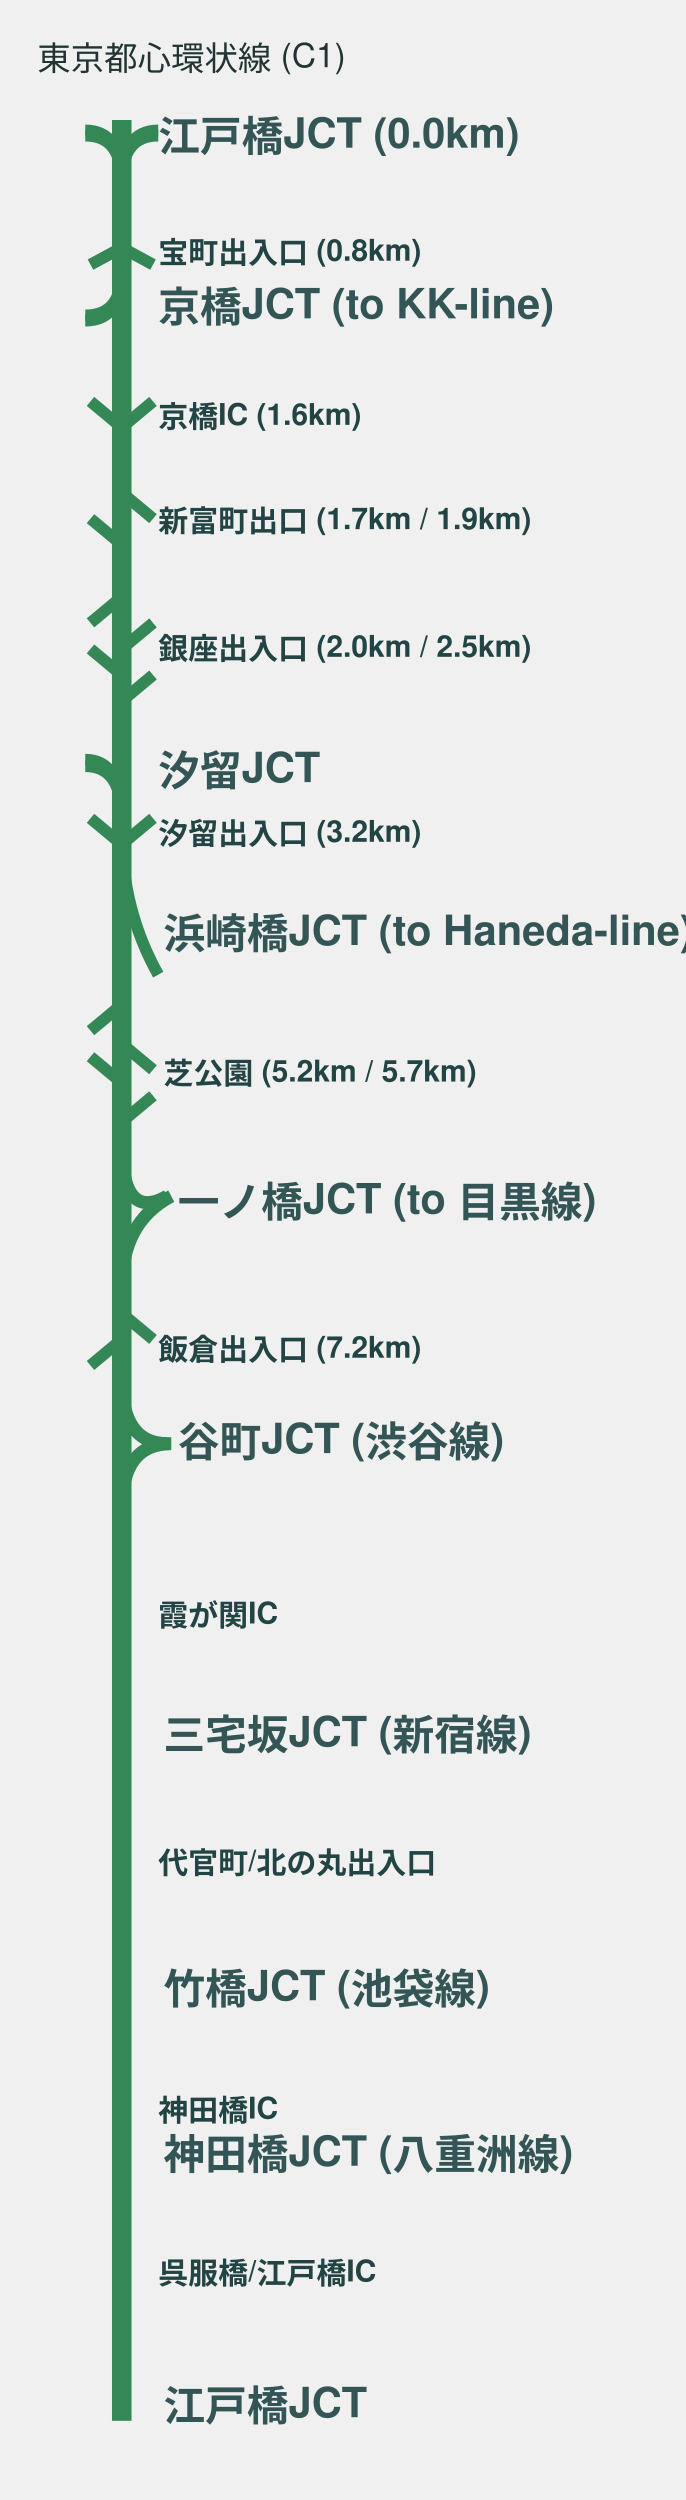
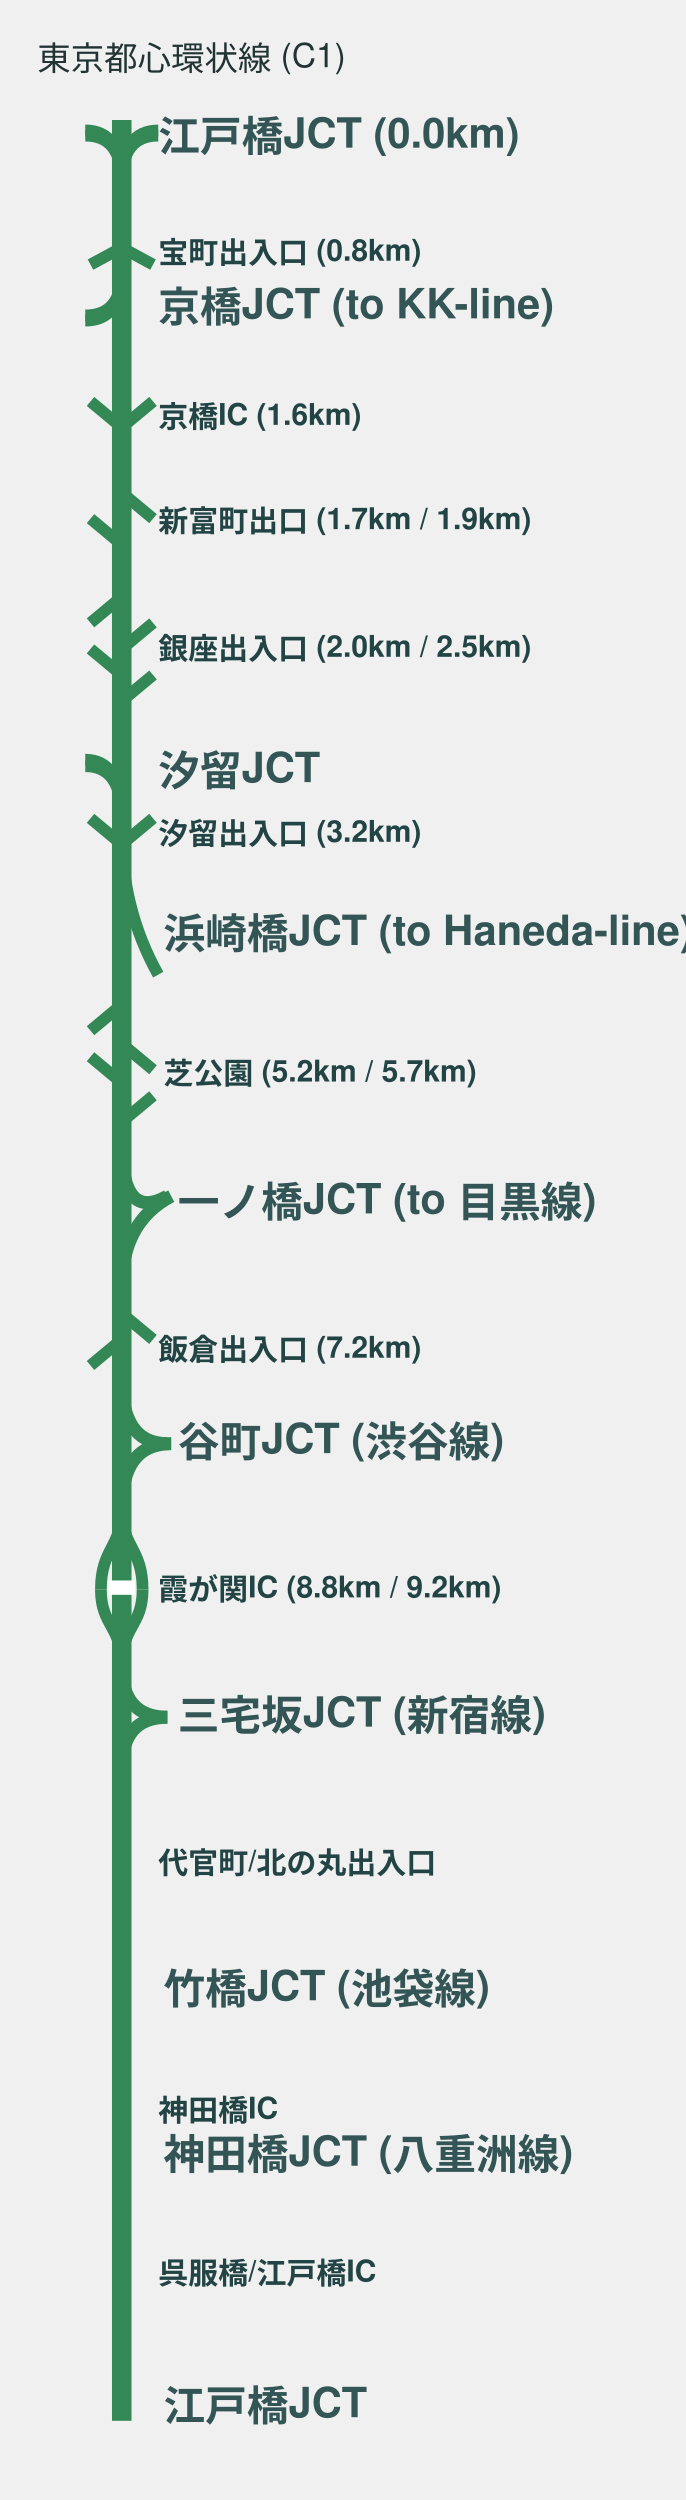
<svg xmlns="http://www.w3.org/2000/svg" xmlns:xlink="http://www.w3.org/1999/xlink" version="1.1" baseProfile="full" height="1420">
  <defs>
    <g id="tokyo-expwy-c1">
      <g id="tokyo-expwy-c1-labels">
        <g id="tokyo-expwy-c1-jct-labels" font-size="32" font-weight="bold" fill="#355">
          <text x="28" y="8">江戸橋JCT (0.0km)</text>
          <text x="28" y="139">京橋JCT (to KK-line)</text>
          <text x="28" y="495">汐留JCT</text>
          <text x="32" y="620">浜崎橋JCT (to Haneda-line)</text>
          <text x="43" y="826">一ノ橋JCT (to 目黒線)</text>
          <text x="43" y="1010">谷町JCT (渋谷線)</text>
-           <text x="32" y="1235">三宅坂JCT (新宿線)</text>
+           <text x="43" y="1220">三宅坂JCT (新宿線)</text>
          <text x="32" y="1430">竹橋JCT (池袋線)</text>
          <text x="32" y="1557">神田橋JCT (八重洲線)</text>
          <text x="32" y="1750">江戸橋JCT</text>
        </g>
        <g id="tokyo-expwy-c1-ic-labels" font-size="23" font-weight="bold" fill="#244">
          <text transform="translate(28,94)">宝町出入口 (0.8km)</text>
          <text transform="translate(28,220)">京橋IC (1.6km)</text>
          <text transform="translate(28,300)">新富町出口 (1.7km / 1.9km)</text>
          <text transform="translate(28,398)">銀座出入口 (2.0km / 2.5km)</text>
          <text transform="translate(28,540)">汐留出入口 (3.2km)</text>
          <text transform="translate(32,724)">芝公園 (5.2km / 5.7km)</text>
          <text transform="translate(28,936)">飯倉出入口 (7.2km)</text>
-           <text transform="translate(28,1140)">霞が関IC</text>
+           <text transform="translate(28,1120)">霞が関IC (8.8km / 9.2km)</text>
          <text transform="translate(28,1330)">代官町/北の丸出入口</text>
          <text transform="translate(28,1520)">神田橋IC</text>
          <text transform="translate(28,1645)">呉服橋/江戸橋IC</text>
        </g>
      </g>
      <g id="tokyo-expwy-c1-lines" stroke="#385" stroke-linejoin="round">
        <g stroke-width="15">
          <polyline id="tokyo-expwy-c1-path1" points="0,-16 0,1750" fill="none" />
        </g>
+         <g stroke-width="20" stroke="white">
+           <polyline id="tokyo-expwy-kasumigaseki-white-path" points="0,1105 0,1116" fill="none" />
+         </g>
        <g stroke-width="10">
-           <path id="tokyo-expwy-kyobashi-jct" d="M35,810 Q0,830 0,770" fill="none" />
-           <path id="tokyo-expwy-kyobashi-jct" d="M38,810 Q0,830 0,880" fill="none" />
-           <path id="tokyo-expwy-kyobashi-jct" d="M35,1000 Q0,1000 0,950" fill="none" />
-           <path id="tokyo-expwy-kyobashi-jct" d="M38,1000 Q0,1000 0,1050" fill="none" />
+           <path d="M35,810 Q0,830 0,770" fill="none" />
+           <path d="M38,810 Q0,830 0,880" fill="none" />
+           <path d="M35,1000 Q0,1000 0,950" fill="none" />
+           <path d="M38,1000 Q0,1000 0,1050" fill="none" />
+           <path d="M35,1210 Q0,1210 0,1170" fill="none" />
+           <path d="M35,1210 Q0,1210 0,1250" fill="none" />
        </g>
        <g stroke-width="9">
          <path id="tokyo-expwy-edobashi-jct-to-c1" d="M-28,-8 Q0,-8 0,32" fill="none" />
          <path id="tokyo-expwy-edobashi-jct-to-r6" d="M 28,-8 Q0,-8 0,32" fill="none" />
          <path id="tokyo-expwy-edobashi-jct-to-c1" d="M-28,-4 Q0,-4 0,32" fill="none" />
          <path id="tokyo-expwy-edobashi-jct-to-r6" d="M 28,-4 Q0,-4 0,32" fill="none" />
          <polyline points="-24,95 0,82" fill="none" />
          <polyline points="24,95 0,82" fill="none" />
          <path id="tokyo-expwy-kyobashi-jct" d="M-28,134 Q0,134 0,100" fill="none" />
          <path id="tokyo-expwy-kyobashi-jct" d="M-28,138 Q0,138 0,100" fill="none" />
          <polyline points="-24,200 0,220" fill="none" />
          <polyline points="24,200 0,220" fill="none" />
          <polyline points="-24,290 0,310" fill="none" />
          <polyline points="24,290 0,270" fill="none" />
          <polyline points="-24,370 0,350" fill="none" />
          <polyline points="24,370 0,390" fill="none" />
          <polyline points="-24,390 0,410" fill="none" />
          <polyline points="24,410 0,430" fill="none" />
          <path id="tokyo-expwy-kyobashi-jct" d="M-28,480 Q0,480 0,520" fill="none" />
          <path id="tokyo-expwy-kyobashi-jct" d="M-28,475 Q0,475 0,520" fill="none" />
          <polyline points="-24,520 0,540" fill="none" />
          <polyline points="24,520 0,540" fill="none" />
          <path id="tokyo-expwy-kyobashi-jct" d="M28,640 Q0,590 0,530" fill="none" />
          <polyline points="-24,683 0,663" fill="none" />
          <polyline points="24,713 0,693" fill="none" />
          <polyline points="-24,703 0,723" fill="none" />
          <polyline points="24,733 0,753" fill="none" />
          <polyline points="-24,940 0,920" fill="none" />
          <polyline points="24,920 0,900" fill="none" />
+           <path d="M0,1050 C0,1080 -16,1080 -16,1112" fill="none" />
+           <path d="M0,1170 C0,1140 -16,1140 -16,1112" fill="none" />
+           <path d="M0,1050 C0,1080  16,1080  16,1112" fill="none" />
+           <path d="M0,1170 C0,1140  16,1140  16,1112" fill="none" />
        </g>
      </g>
    </g>
  </defs>
  <g id="tokyo-expwy-c1-texts" font-family="Helvetica, Arial, 'Hiragino Kaku Gothic ProN', Meiryo, sans-serif">
    <text x="12" y="40" font-size="19" fill="#233">東京都心環状線 (C1)</text>
    <use xlink:href="#tokyo-expwy-c1-labels" transform="translate(60,80) scale(0.74)" />
  </g>
  <use xlink:href="#tokyo-expwy-c1-lines" transform="translate(60,80) scale(0.74)" />
</svg>
